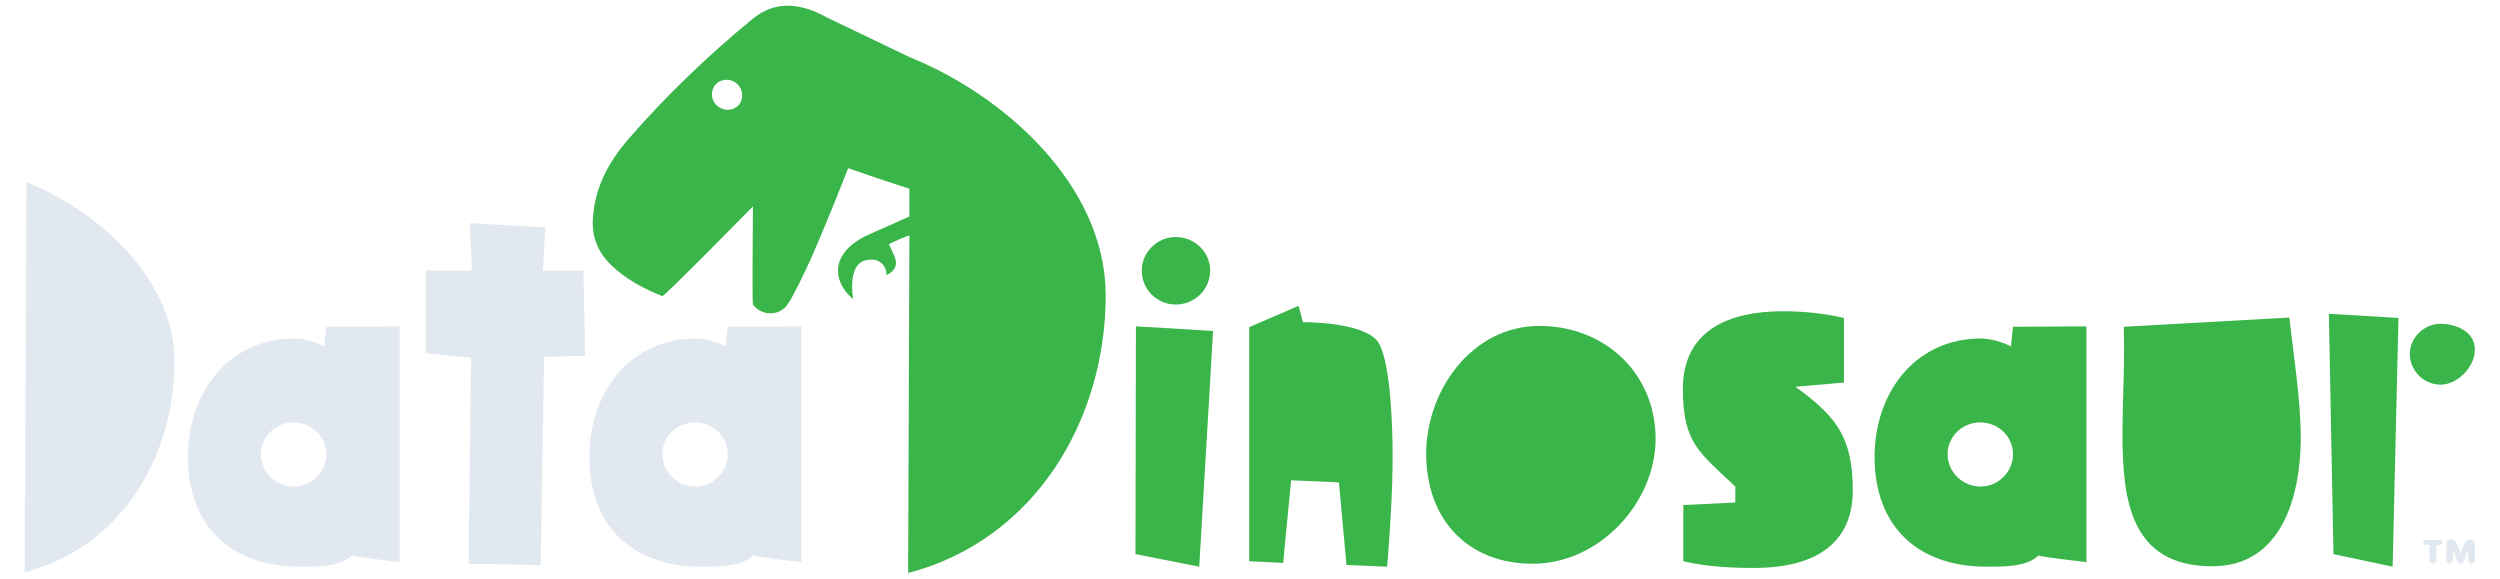
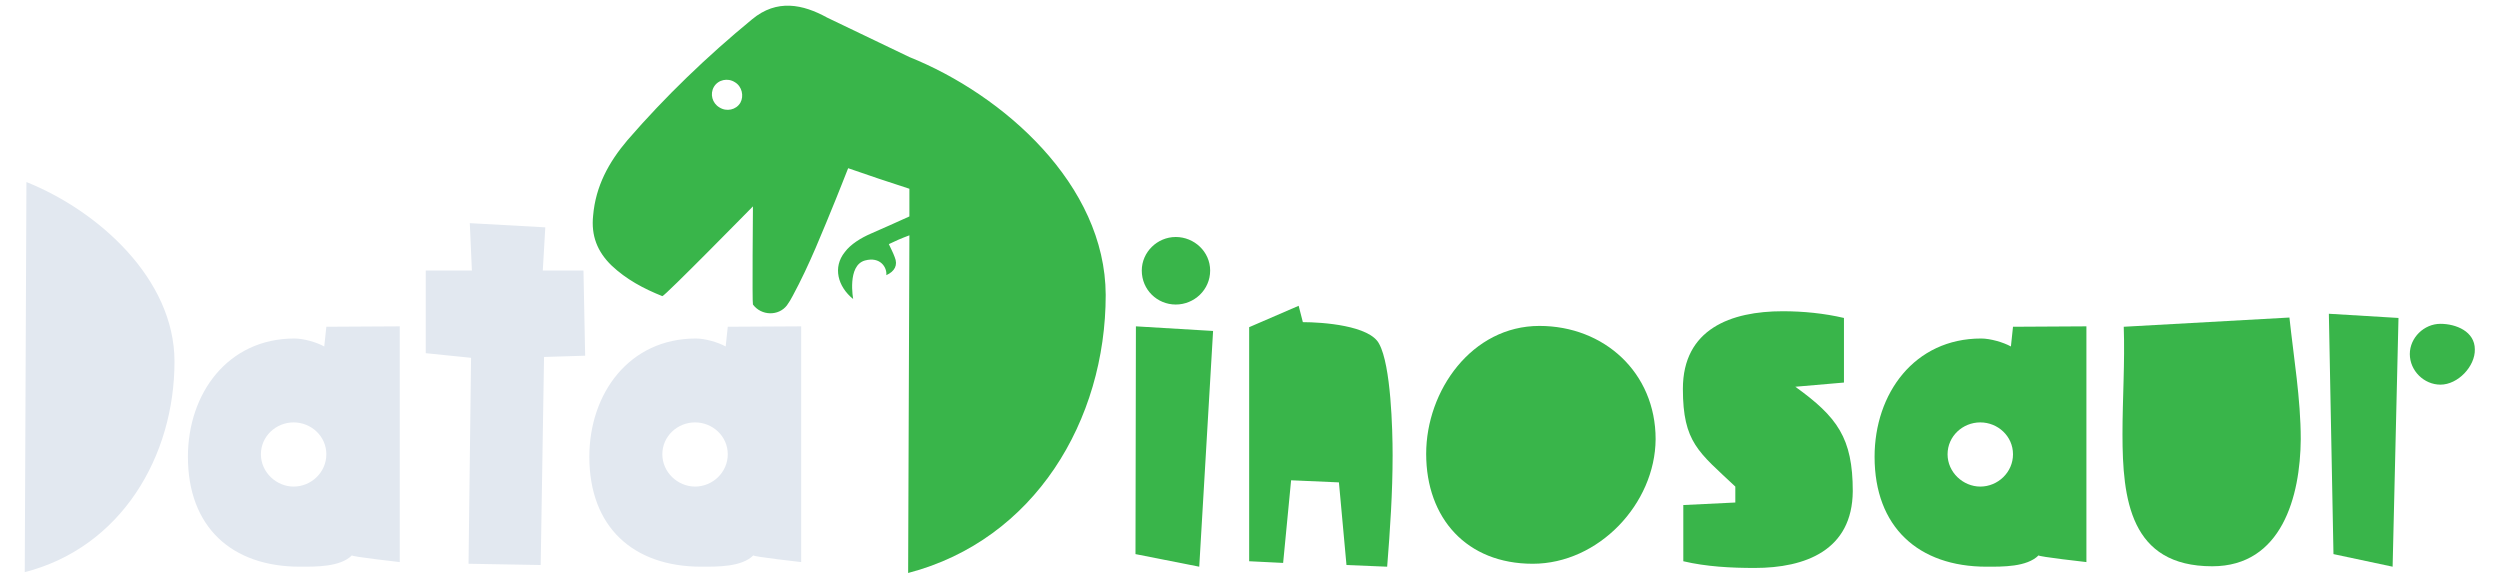
<svg xmlns="http://www.w3.org/2000/svg" version="1.1" width="596" height="138" viewBox="98 218 596 138" xml:space="preserve">
  <style type="text/css">
  .st0{fill:#e2e8f0;}
  .st1{fill:#39B54A;}
</style>
  <g>
    <path class="st0" d="M103.9,354.4l0.4-93c17,6.8,35.3,23,35.3,42.8C139.6,326.8,126.9,348.5,103.9,354.4z" />
    <path class="st0" d="M181.9,350.4c-2.8,2.8-8.6,2.7-12.4,2.7c-16.3,0-26.7-9.5-26.7-26.2c0-15.1,9.5-28.2,25.4-28.2     c2.2,0,5.3,0.9,7.1,1.9l0.5-4.7l17.5-0.1V352C193.3,352,181.7,350.7,181.9,350.4z M168,318.7c-4.2,0-7.8,3.3-7.8,7.6     c0,4.3,3.7,7.7,7.8,7.7c4.2,0,7.8-3.4,7.8-7.7C175.8,322,172.2,318.7,168,318.7z" />
    <path class="st0" d="M227.7,303.1l-0.8,49.6l-17.2-0.3l0.6-49.1l-10.8-1.1v-19.7h11l-0.5-11.3l18,1l-0.6,10.3h9.7l0.4,20.3     L227.7,303.1z" />
    <path class="st0" d="M277.6,350.4c-2.8,2.8-8.6,2.7-12.4,2.7c-16.3,0-26.7-9.5-26.7-26.2c0-15.1,9.5-28.2,25.4-28.2     c2.2,0,5.3,0.9,7.1,1.9l0.5-4.7l17.5-0.1V352C289,352,277.4,350.7,277.6,350.4z M263.7,318.7c-4.2,0-7.8,3.3-7.8,7.6     c0,4.3,3.7,7.7,7.8,7.7c4.2,0,7.8-3.4,7.8-7.7C271.5,322,267.9,318.7,263.7,318.7z" />
    <path class="st1" d="M383.9,353.1l-15.2-3l0.1-54.3l18.4,1.1L383.9,353.1z M378.3,290.6c-4.4,0-8.1-3.5-8.1-8.1c0-4.4,3.7-8,8.1-8     c4.4,0,8.2,3.5,8.2,8C386.5,287.1,382.7,290.6,378.3,290.6z" />
    <path class="st1" d="M428.7,353.1l-9.7-0.4l-1.8-19.7l-11.4-0.5l-1.9,19.7l-8.1-0.4v-55.8l11.8-5.1l1,3.9c4.7,0,16,0.8,18.2,5.2     c2.8,5.1,3.2,20.4,3.2,26.5C430,335.4,429.4,344.3,428.7,353.1z" />
    <path class="st1" d="M463.4,352.4c-15.7,0-25.4-10.8-25.4-26.2c0-15.1,10.9-30.5,27-30.5c15.4,0,27.7,11.1,27.7,27     C492.6,338.1,479.1,352.4,463.4,352.4z" />
    <path class="st1" d="M516.3,353.4c-5.6,0-11.5-0.3-17-1.6v-13.4l12.4-0.6v-3.8c-8.7-8.2-12.5-10.5-12.5-23.3     c0-14.3,11.5-18.5,23.8-18.5c4.9,0,9.9,0.5,14.6,1.6v15.4l-11.6,1c10,7.2,13.7,12.2,13.7,24.9     C539.6,349.2,528.4,353.4,516.3,353.4z" />
    <path class="st1" d="M584,350.4c-2.8,2.8-8.6,2.7-12.4,2.7c-16.3,0-26.7-9.5-26.7-26.2c0-15.1,9.5-28.2,25.4-28.2     c2.2,0,5.3,0.9,7.1,1.9l0.5-4.7l17.5-0.1V352C595.4,352,583.8,350.7,584,350.4z M570.1,318.7c-4.2,0-7.8,3.3-7.8,7.6     c0,4.3,3.7,7.7,7.8,7.7c4.2,0,7.8-3.4,7.8-7.7C577.9,322,574.3,318.7,570.1,318.7z" />
    <path class="st1" d="M625.4,353c-19.6,0-21.4-16-21.4-31.5c0-8.5,0.6-17.1,0.3-25.6l39.5-2.2c1,9.4,2.7,19.4,2.7,29     C646.4,336.3,642,353,625.4,353z" />
    <path class="st1" d="M668.4,353.1l-14.1-3l-1.1-57.3l16.6,1L668.4,353.1z M679.8,309.7c-3.9,0-7.3-3.3-7.3-7.3     c0-3.9,3.4-7.2,7.3-7.2c3.7,0,8.2,1.8,8.2,6.1C688.1,305.3,684,309.7,679.8,309.7z" />
    <path class="st1" d="M314.8,231.6l-19.6-9.4c-5.8-3.2-12-4.5-17.9,0.4c-10.7,8.8-20.7,18.4-29.7,28.8c-4.5,5.3-7.6,11-8.2,18     c-0.5,4.8,1,8.6,4.4,11.9c3.5,3.3,7.6,5.5,12.1,7.3c0.5,0.1,21.6-21.4,21.6-21.4s-0.2,23.1,0,23.4c2,2.7,6.1,2.8,8.1,0.2     c0.5-0.7,1-1.5,1.4-2.3c4-7.4,7.1-15.3,10.3-23.1c0.9-2.3,1.9-4.7,2.9-7.3c4.9,1.7,9.6,3.3,14.6,4.9l0,6.6     c-3.1,1.4-6.2,2.8-9.2,4.1c-2.3,1-4.8,2.5-6.2,4.4c-2.9,3.6-1.7,8.2,2,11.2c0,0-1.5-8,2.8-9.2c3.7-1,5.3,1.7,5.1,3.5     c2-0.9,2.8-2.4,2-4.3c-0.4-1.1-0.9-2-1.4-3.1c1.2-0.6,3-1.4,4.9-2.1l-0.3,80.5c30.2-7.9,47.1-36.4,47.1-66.3     C361.5,262,337.2,240.6,314.8,231.6z M274.5,242.5c-1,1.7-3.3,2.2-5,1.1c-1.7-1-2.3-3.2-1.3-4.9c1-1.7,3.3-2.2,5-1.1     C274.9,238.6,275.4,240.9,274.5,242.5z" />
-     <g>
-       <path class="st0" d="M678.8,351.5c0,0.7-0.6,0.9-0.8,0.9s-0.8-0.2-0.8-0.9v-3.6h-0.8c-0.5,0-0.7-0.3-0.7-0.6c0-0.3,0.2-0.6,0.7-0.6h3.3       c0.5,0,0.6,0.3,0.6,0.6c0,0.3-0.2,0.6-0.6,0.6h-0.9V351.5z M685.4,351.7c-0.2,0.5-0.4,0.7-0.8,0.7c-0.4,0-0.6-0.2-0.8-0.7l-1-2.7       h0v2.5c0,0.7-0.6,0.9-0.8,0.9s-0.8-0.2-0.8-0.9v-3.7c0-1,0.7-1.2,1.1-1.2c0.7,0,1.2,0.3,1.4,1l0.9,2.3l0.9-2.3       c0.3-0.7,0.7-1,1.4-1c0.5,0,1.1,0.2,1.1,1.2v3.7c0,0.7-0.6,0.9-0.8,0.9s-0.8-0.2-0.8-0.9V349h0L685.4,351.7z" />
-     </g>
  </g>
</svg>
